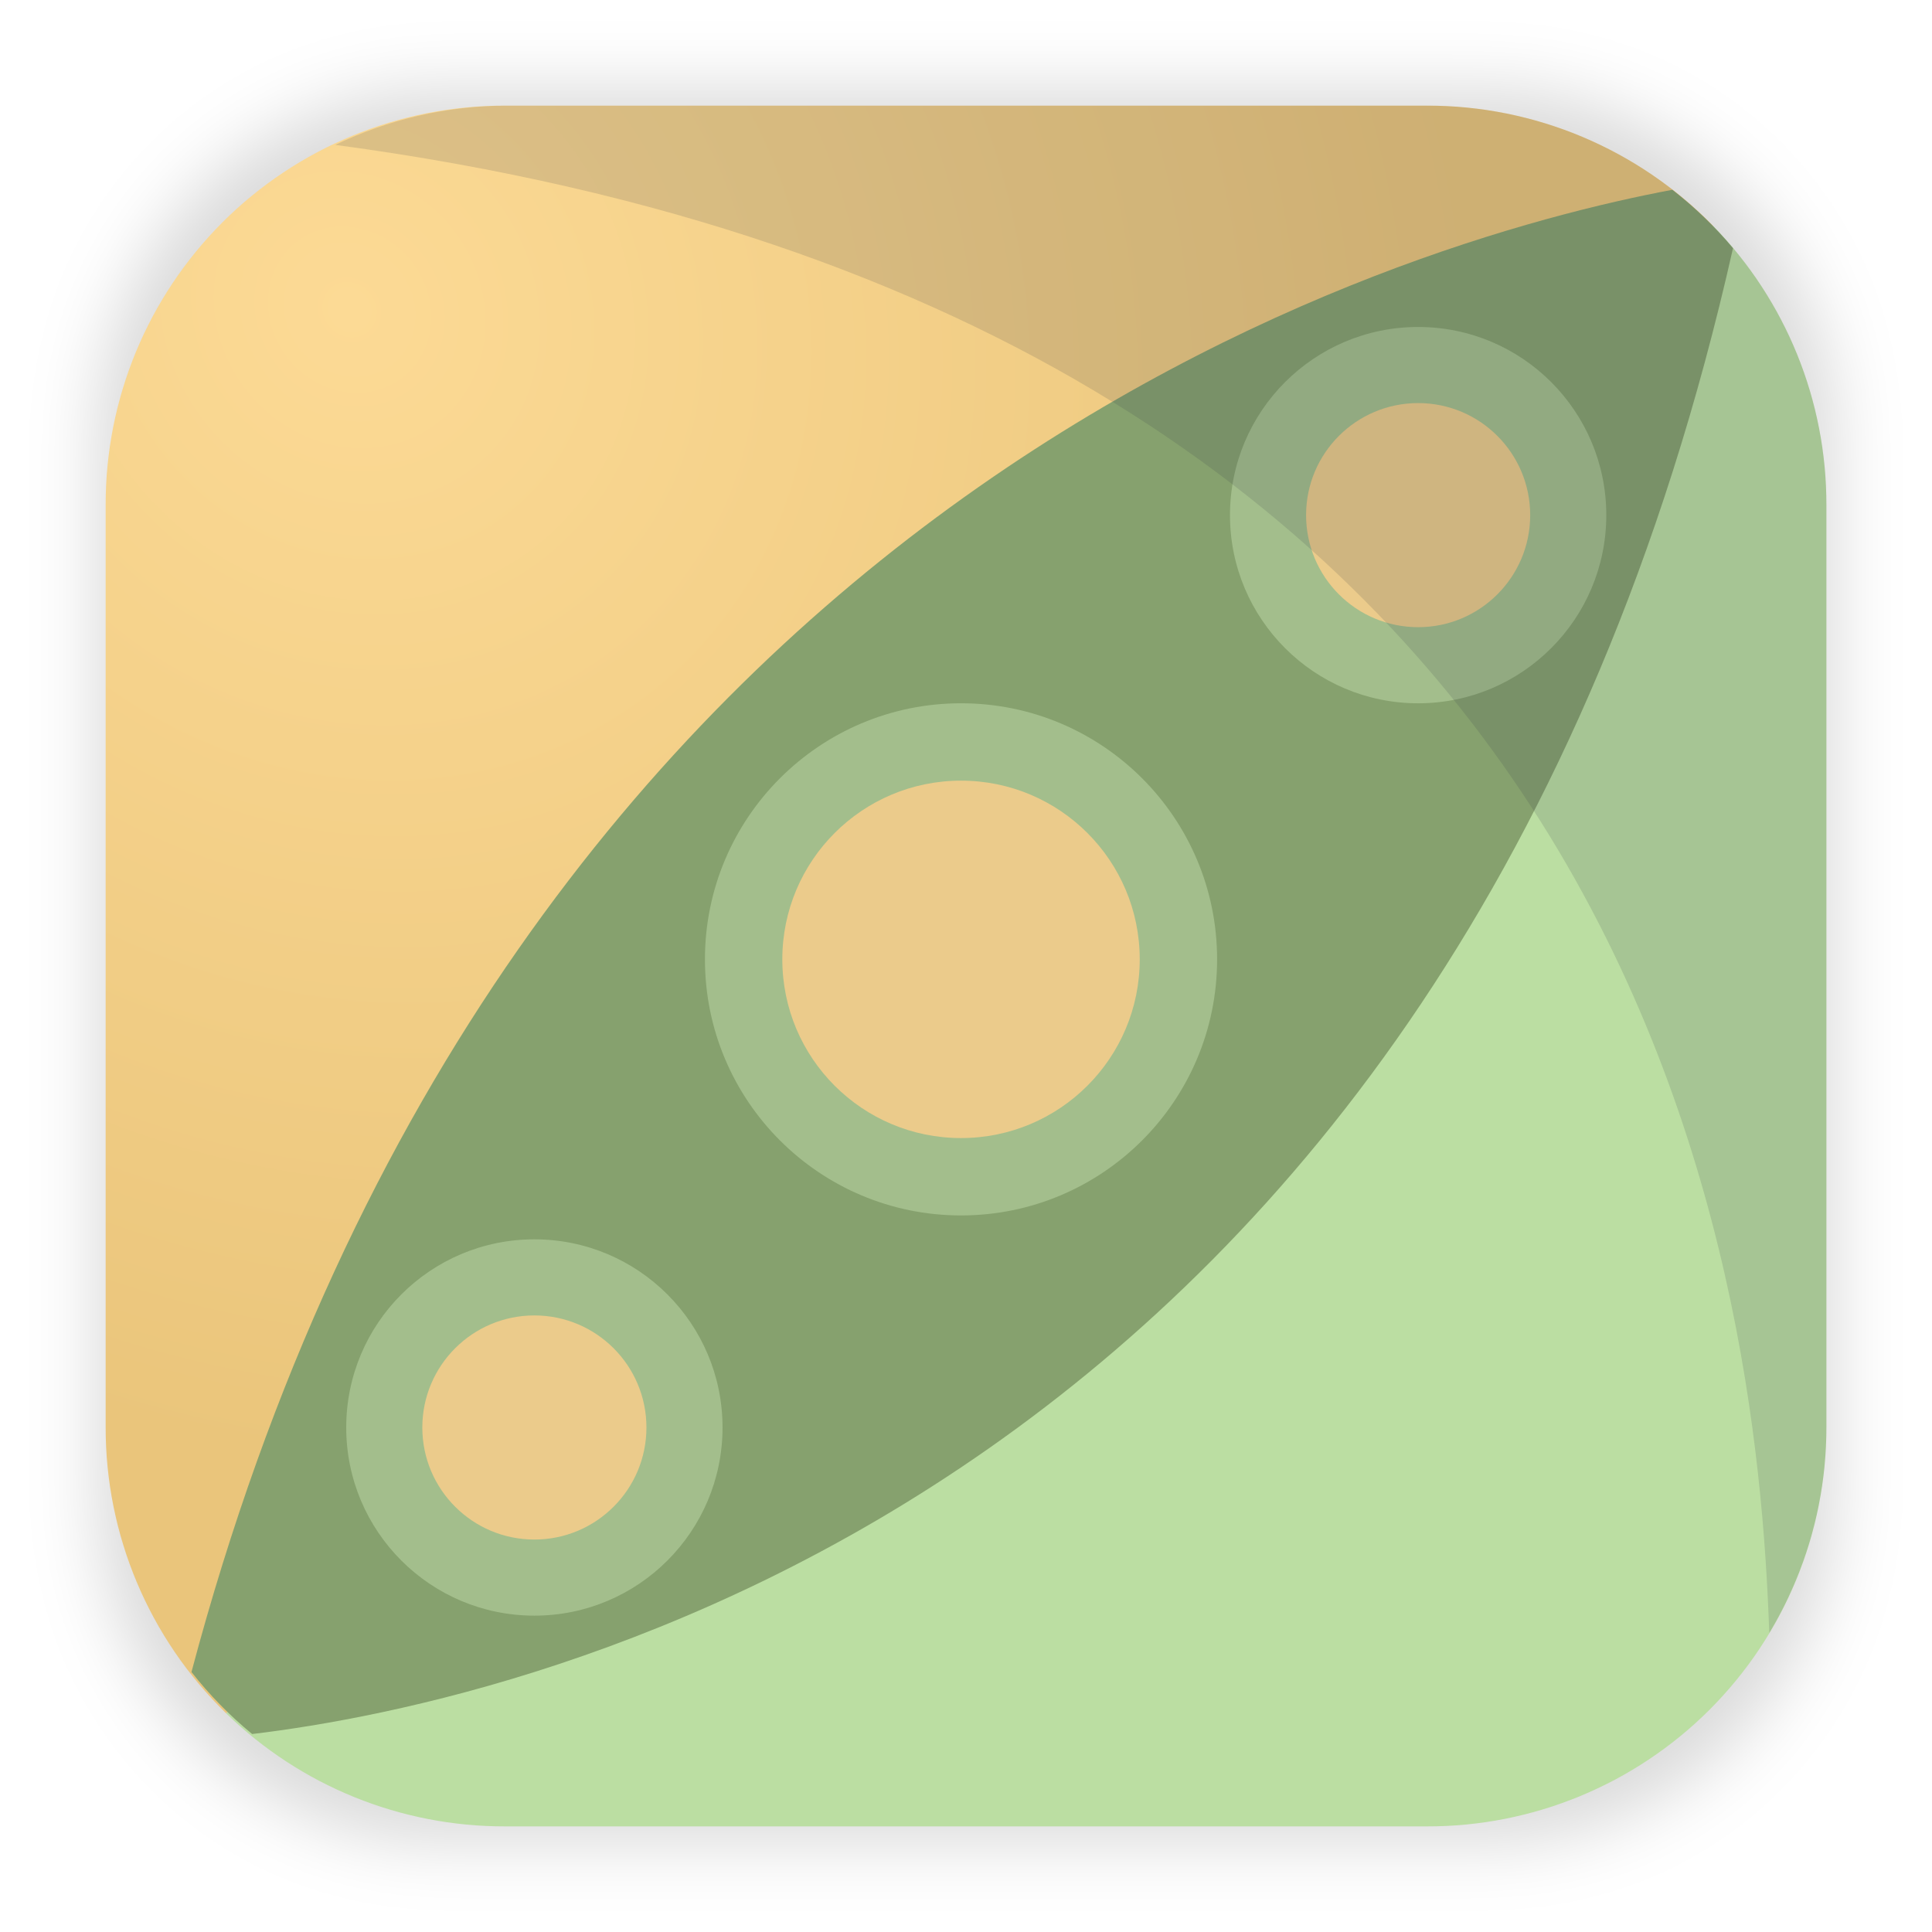
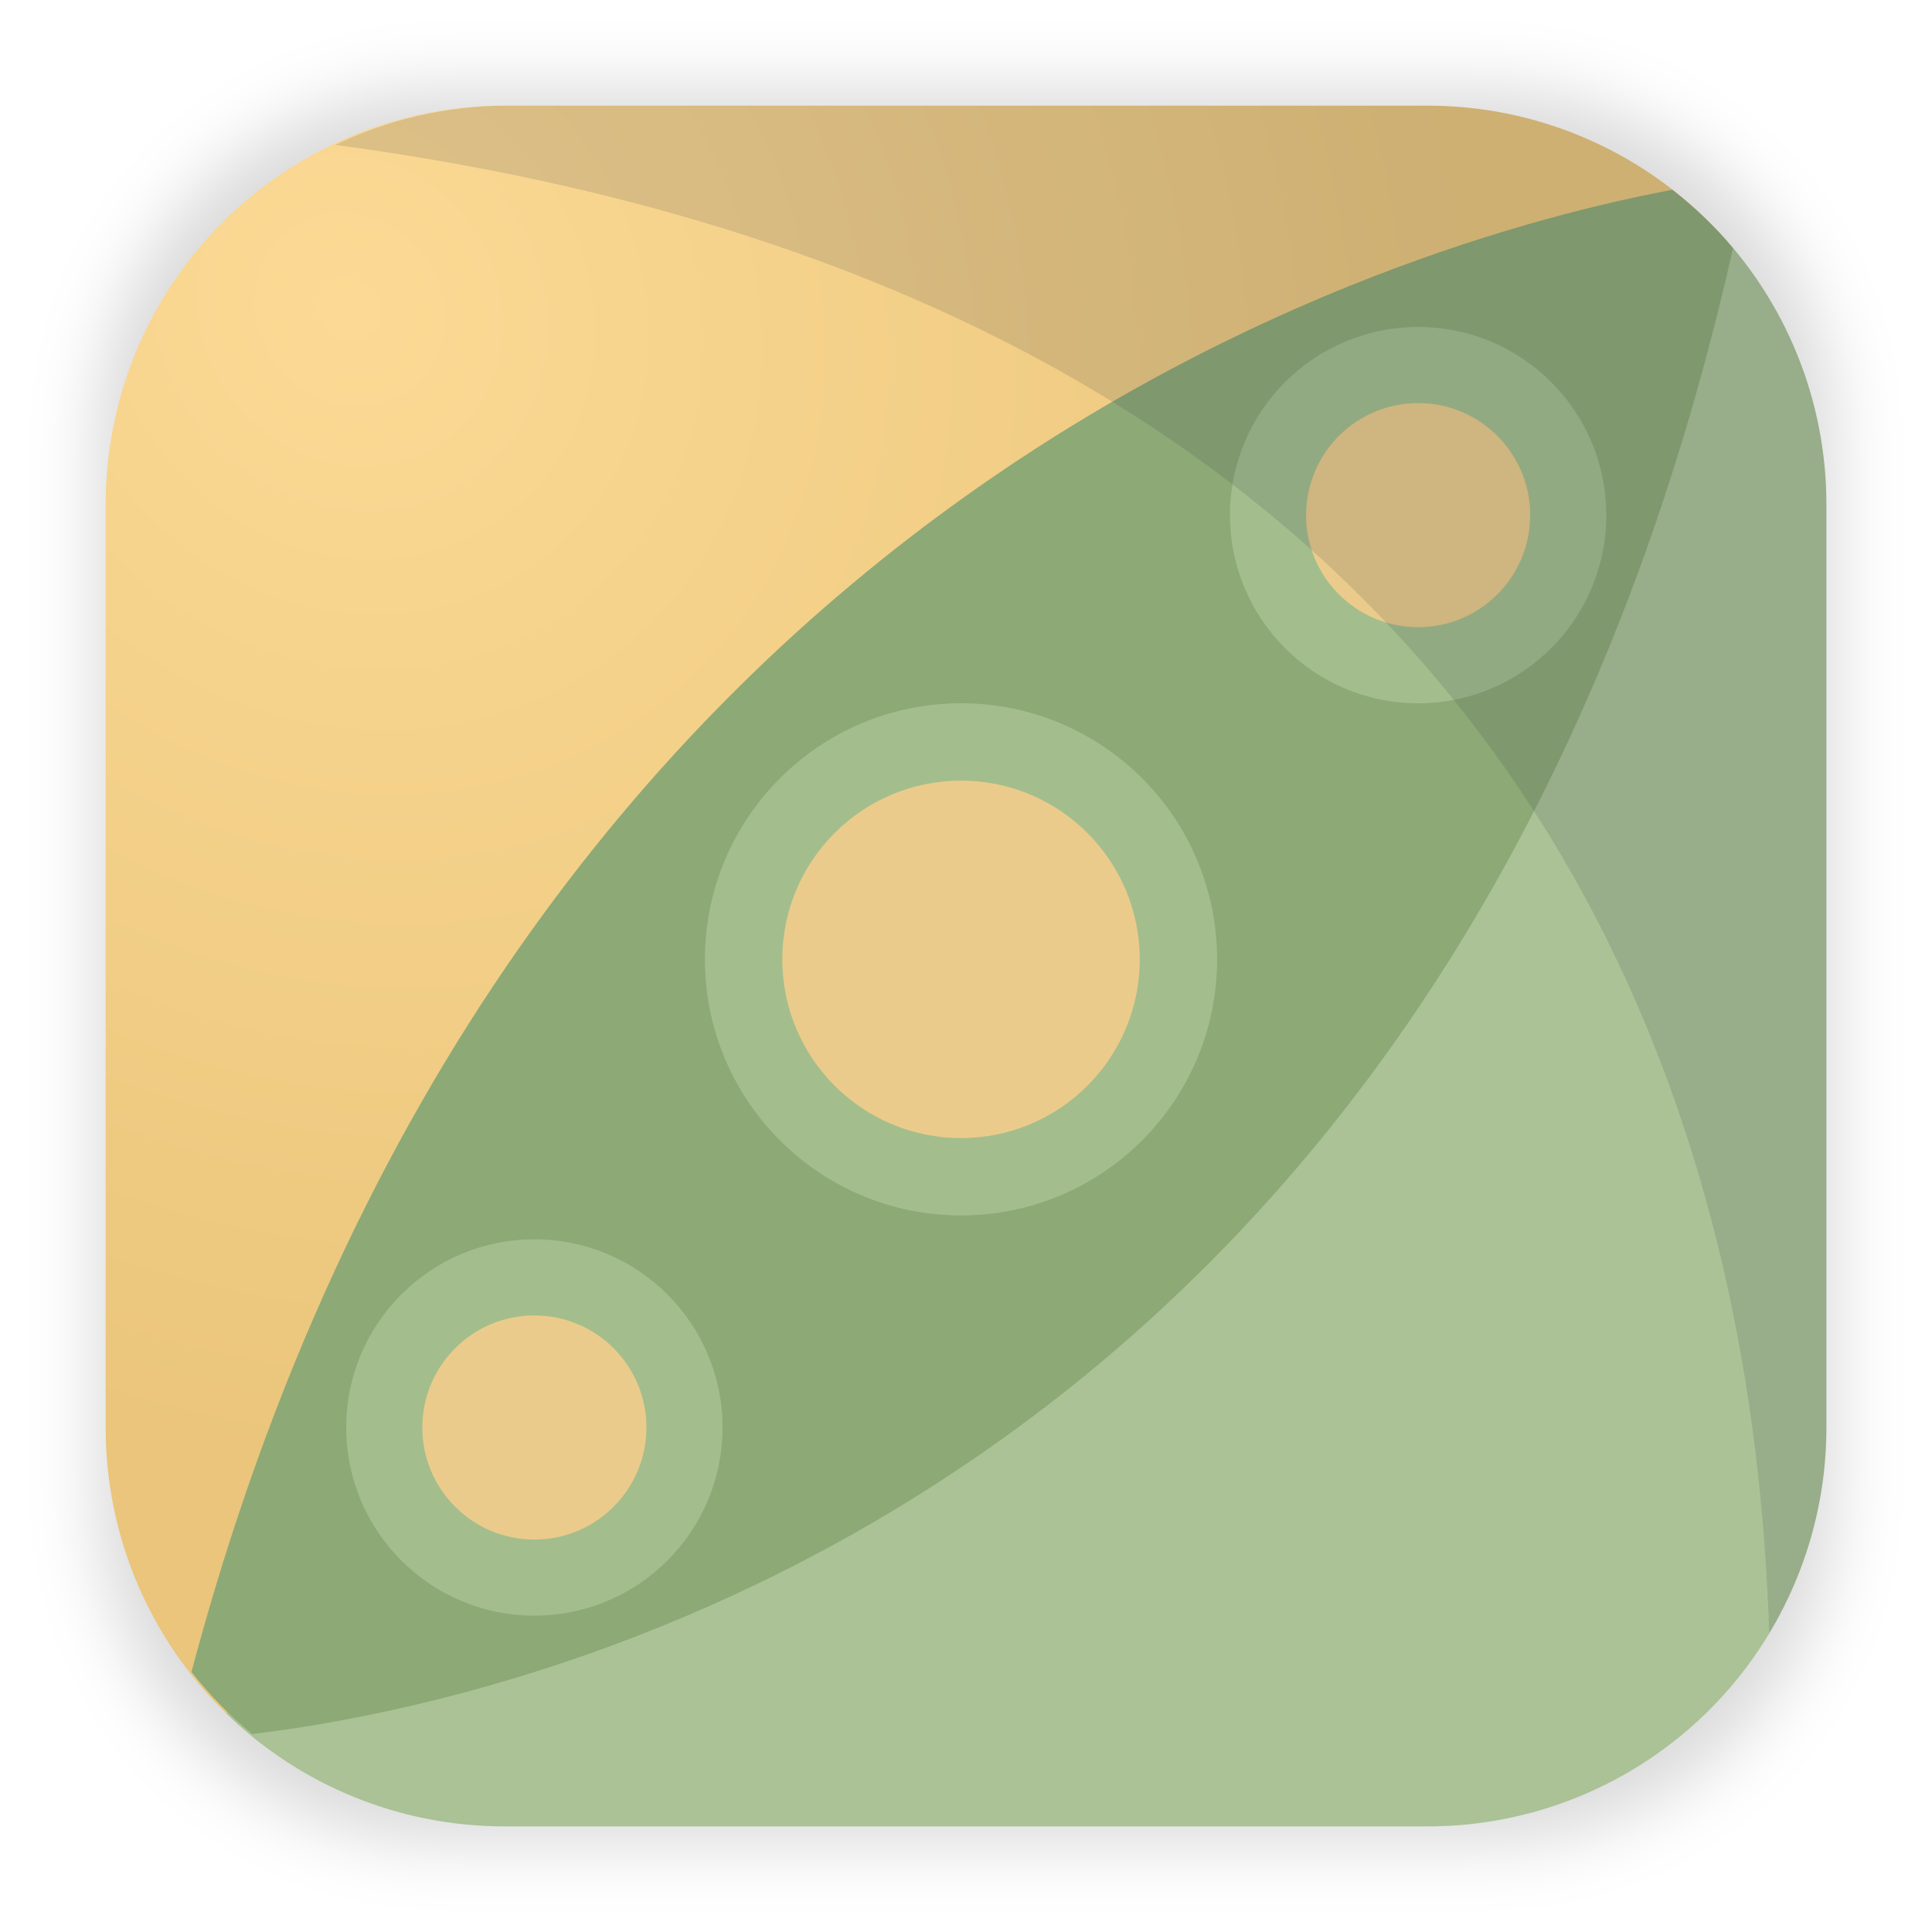
<svg xmlns="http://www.w3.org/2000/svg" width="64" height="64" version="1.1">
  <defs>
    <filter id="filter1178" x="-.048" y="-.048" width="1.096" height="1.096" color-interpolation-filters="sRGB">
      <feGaussianBlur stdDeviation="0.307" />
    </filter>
    <radialGradient id="radialGradient1138" cx="11.584" cy="10.254" r="26.628" gradientTransform="matrix(.94147 1.1654 -1.0639 .85947 11.587 -12.06)" gradientUnits="userSpaceOnUse">
      <stop stop-color="#fcda95" offset="0" />
      <stop stop-color="#eac57b" offset="1" />
    </radialGradient>
  </defs>
  <g transform="matrix(3.7796 0 0 3.7796 -.00096588 -.43033)">
    <rect transform="matrix(.99138 0 0 1 .072989 .0019055)" x=".794" y=".905" width="15.346" height="15.346" rx="3.053" ry="3.053" filter="url(#filter1178)" opacity=".15" stroke-linecap="round" stroke-linejoin="round" stroke-width="1.249" style="mix-blend-mode:normal" />
  </g>
  <path d="m56.756 7.491a13.204 13.204 0 0 0-9.489-3.991h-30.533a13.204 13.204 0 0 0-13.234 13.234v30.533a13.204 13.204 0 0 0 3.992 9.49" fill="url(#radialGradient1138)" />
-   <path d="m7.492 56.757a13.204 13.204 0 0 0 9.242 3.744h30.533a13.204 13.204 0 0 0 13.234-13.234v-30.533a13.204 13.204 0 0 0-3.745-9.243" fill="#bbdea2" />
-   <path d="m55.398 6.287c-8.752 1.643-38.675 10.026-49.055 49.1a13.204 13.204 0 0 0 2.01 2.055c9.018-1.078 39.723-7.761 49.055-49.221a13.204 13.204 0 0 0-2.01-1.934z" fill="#86a16e" />
-   <g transform="translate(-1.995 2.2024)" fill-rule="evenodd">
-     <circle cx="19.697" cy="45.085" r="6.233" fill="#a3be8c" />
-     <circle cx="19.697" cy="45.085" r="3.712" fill="#ebcb8b" stroke-width=".596" />
-   </g>
-   <g transform="translate(1.5547 -2.6126)" fill-rule="evenodd">
-     <circle cx="45.423" cy="19.677" r="6.233" fill="#a3be8c" />
-     <circle cx="45.423" cy="19.677" r="3.712" fill="#ebcb8b" stroke-width=".596" />
-   </g>
-   <g transform="translate(-.86276 -1.4821)" fill-rule="evenodd">
-     <circle cx="32.698" cy="33.262" r="8.483" fill="#a3be8c" stroke-width="1.361" />
-     <circle cx="32.698" cy="33.262" r="5.92" fill="#ebcb8b" stroke-width=".95" />
+   <path d="m7.492 56.757a13.204 13.204 0 0 0 9.242 3.744h30.533a13.204 13.204 0 0 0 13.234-13.234v-30.533a13.204 13.204 0 0 0-3.745-9.243" fill="#a3be8c" />
+   <path d="m7.492 56.757a13.204 13.204 0 0 0 9.242 3.744h30.533a13.204 13.204 0 0 0 13.234-13.234v-30.533a13.204 13.204 0 0 0-3.745-9.243" fill="#eceff4" opacity=".1" />
+   <path d="m55.398 6.287c-8.752 1.643-38.675 10.026-49.055 49.1a13.204 13.204 0 0 0 2.01 2.055c9.018-1.078 39.723-7.761 49.055-49.221a13.204 13.204 0 0 0-2.01-1.934z" fill="#97b67c" />
+   <path d="m55.398 6.287c-8.752 1.643-38.675 10.026-49.055 49.1a13.204 13.204 0 0 0 2.01 2.055c9.018-1.078 39.723-7.761 49.055-49.221a13.204 13.204 0 0 0-2.01-1.934z" fill="#2e3440" opacity=".1" />
+   <g fill-rule="evenodd">
+     <g transform="translate(-1.995 2.2024)">
+       <circle cx="19.697" cy="45.085" r="6.233" fill="#a3be8c" />
+       <circle cx="19.697" cy="45.085" r="3.712" fill="#ebcb8b" stroke-width=".596" />
+     </g>
+     <g transform="translate(1.5547 -2.6126)">
+       <circle cx="45.423" cy="19.677" r="6.233" fill="#a3be8c" />
+       <circle cx="45.423" cy="19.677" r="3.712" fill="#ebcb8b" stroke-width=".596" />
+     </g>
+     <g transform="translate(-.86276 -1.4821)">
+       <circle cx="32.698" cy="33.262" r="8.483" fill="#a3be8c" stroke-width="1.361" />
+       <circle cx="32.698" cy="33.262" r="5.92" fill="#ebcb8b" stroke-width=".95" />
+     </g>
  </g>
  <path d="m16.734 3.5a13.204 13.204 0 0 0-5.629 1.299c43.552 5.837 47.098 37.503 47.504 49.295a13.204 13.204 0 0 0 1.893-6.826v-30.533a13.204 13.204 0 0 0-3.746-9.242 13.204 13.204 0 0 0-9.488-3.992h-30.533z" fill="#2e3440" opacity=".15" />
</svg>
